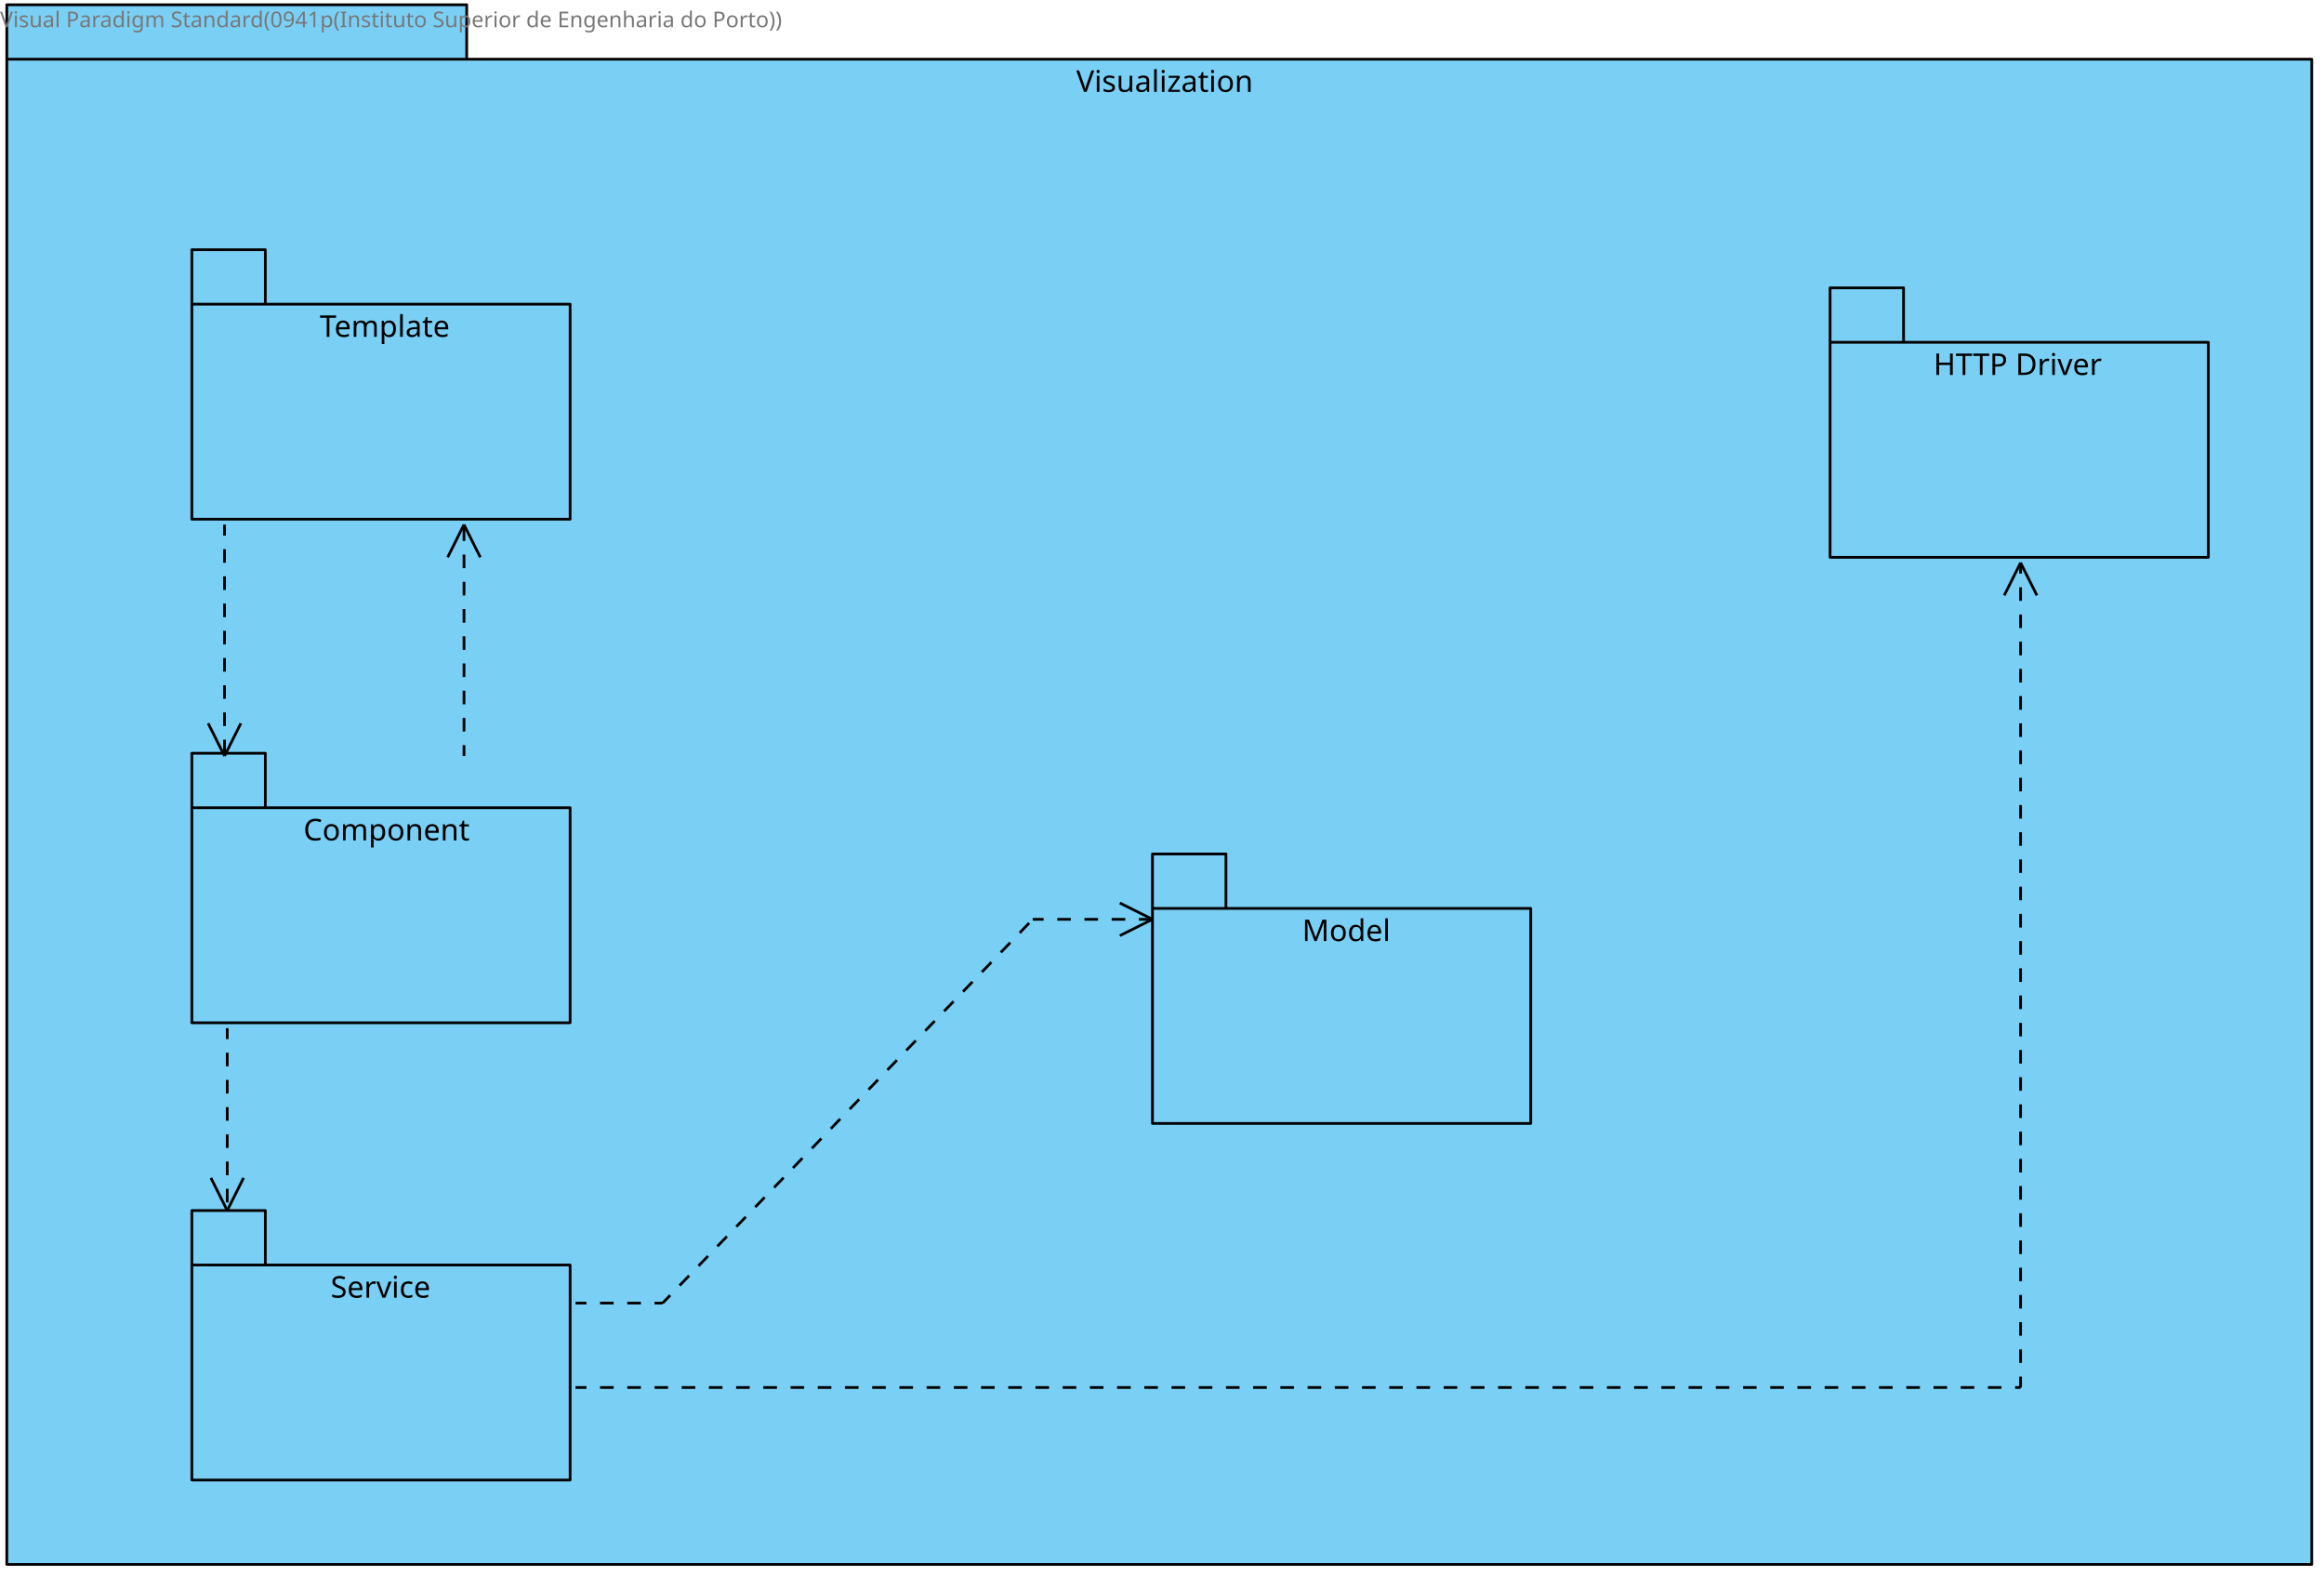
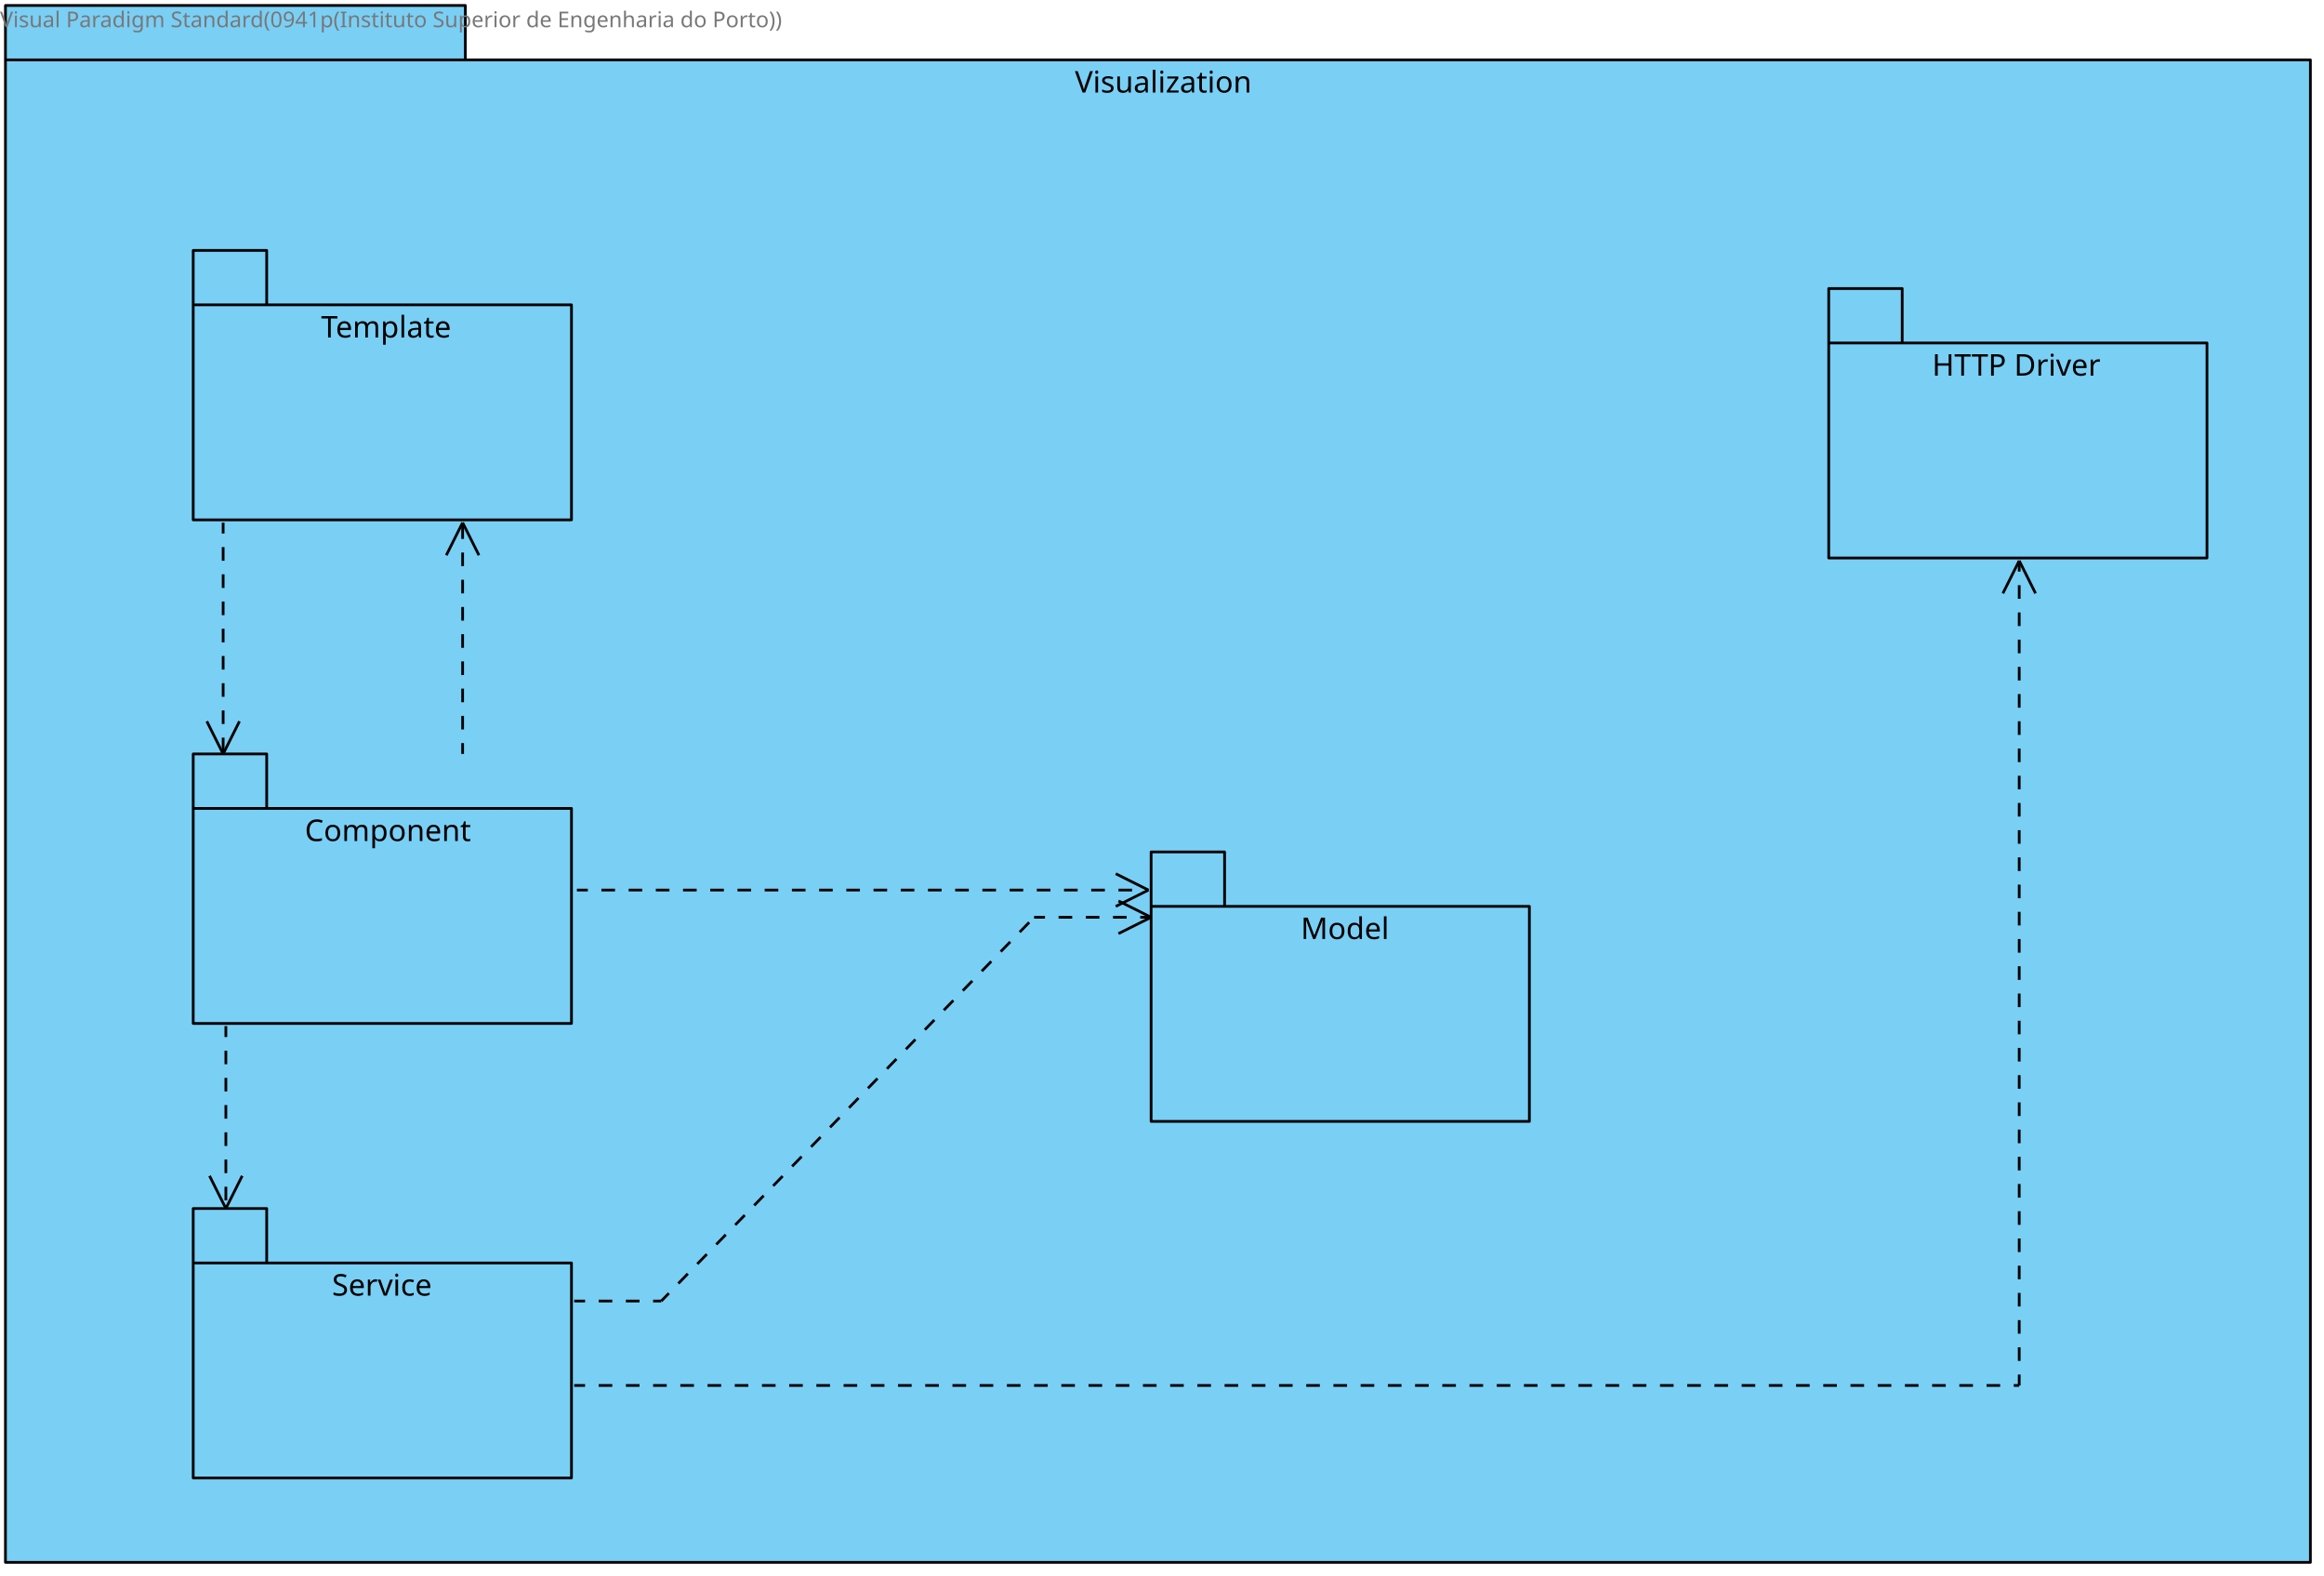
<svg xmlns="http://www.w3.org/2000/svg" fill-opacity="0" color-rendering="auto" color-interpolation="auto" text-rendering="auto" stroke="rgb(0,0,0)" stroke-linecap="square" width="854" stroke-miterlimit="10" shape-rendering="auto" stroke-opacity="0" fill="rgb(0,0,0)" stroke-dasharray="none" font-weight="normal" stroke-width="1" height="579" font-family="'Dialog'" font-style="normal" stroke-linejoin="miter" font-size="12px" stroke-dashoffset="0" image-rendering="auto">
  <defs id="genericDefs" />
  <g>
    <defs id="defs1">
      <clipPath clipPathUnits="userSpaceOnUse" id="clipPath1">
-         <path d="M-7 -7 L859 -7 L859 585 L-7 585 L-7 -7 Z" />
+         <path d="M-7 -7 L859 -7 L859 584 L-7 584 L-7 -7 Z" />
      </clipPath>
      <clipPath clipPathUnits="userSpaceOnUse" id="clipPath2">
-         <path d="M0 0 L0 554 L848 554 L848 0 Z" />
+         <path d="M0 0 L0 553 L848 553 L848 0 Z" />
      </clipPath>
      <clipPath clipPathUnits="userSpaceOnUse" id="clipPath3">
        <path d="M-7 -7 L151 -7 L151 111 L-7 111 L-7 -7 Z" />
      </clipPath>
      <clipPath clipPathUnits="userSpaceOnUse" id="clipPath4">
        <path d="M0 0 L0 80 L140 80 L140 0 Z" />
      </clipPath>
      <clipPath clipPathUnits="userSpaceOnUse" id="clipPath5">
        <path d="M0 0 L129 0 L129 214 L0 214 L0 0 Z" />
      </clipPath>
      <clipPath clipPathUnits="userSpaceOnUse" id="clipPath6">
        <path d="M0 0 L0 214 L129 214 L129 0 Z" />
      </clipPath>
      <clipPath clipPathUnits="userSpaceOnUse" id="clipPath7">
        <path d="M0 0 L129 0 L129 196 L0 196 L0 0 Z" />
      </clipPath>
      <clipPath clipPathUnits="userSpaceOnUse" id="clipPath8">
        <path d="M0 0 L0 196 L129 196 L129 0 Z" />
      </clipPath>
      <clipPath clipPathUnits="userSpaceOnUse" id="clipPath9">
-         <path d="M0 0 L342 0 L342 270 L0 270 L0 0 Z" />
+         <path d="M0 0 L341 0 L341 270 L0 270 L0 0 Z" />
      </clipPath>
      <clipPath clipPathUnits="userSpaceOnUse" id="clipPath10">
-         <path d="M0 0 L0 270 L342 270 L342 0 Z" />
+         <path d="M0 0 L0 270 L341 270 L341 0 Z" />
      </clipPath>
      <clipPath clipPathUnits="userSpaceOnUse" id="clipPath11">
-         <path d="M0 0 L660 0 L660 433 L0 433 L0 0 Z" />
+         <path d="M0 0 L660 0 L660 432 L0 432 L0 0 Z" />
      </clipPath>
      <clipPath clipPathUnits="userSpaceOnUse" id="clipPath12">
-         <path d="M0 0 L0 433 L660 433 L660 0 Z" />
+         <path d="M0 0 L0 432 L660 432 L660 0 Z" />
+       </clipPath>
+       <clipPath clipPathUnits="userSpaceOnUse" id="clipPath13">
+         <path d="M0 0 L314 0 L314 104 L0 104 L0 0 Z" />
+       </clipPath>
+       <clipPath clipPathUnits="userSpaceOnUse" id="clipPath14">
+         <path d="M0 0 L0 104 L314 104 L314 0 Z" />
      </clipPath>
    </defs>
    <g fill="white" text-rendering="geometricPrecision" fill-opacity="1" stroke-opacity="1" stroke="white">
      <rect x="0" width="854" height="579" y="0" stroke="none" />
    </g>
-     <g font-size="11px" transform="translate(2.5,1.75)" fill-opacity="1" fill="rgb(122,207,245)" text-rendering="geometricPrecision" image-rendering="optimizeQuality" font-family="sans-serif" stroke="rgb(122,207,245)" stroke-opacity="1">
+     <g font-size="11px" transform="translate(2,2)" fill-opacity="1" fill="rgb(122,207,245)" text-rendering="geometricPrecision" image-rendering="optimizeQuality" font-family="sans-serif" stroke="rgb(122,207,245)" stroke-opacity="1">
      <rect x="0" width="169" height="20" y="0" clip-path="url(#clipPath1)" stroke="none" />
-       <rect x="0" width="847" height="553" y="20" clip-path="url(#clipPath1)" stroke="none" />
+       <rect x="0" width="847" height="552" y="20" clip-path="url(#clipPath1)" stroke="none" />
    </g>
-     <g stroke-linecap="butt" font-size="11px" transform="translate(2.5,1.75)" fill-opacity="1" fill="black" text-rendering="geometricPrecision" image-rendering="optimizeQuality" font-family="sans-serif" stroke-linejoin="round" stroke="black" stroke-opacity="1" stroke-miterlimit="0">
-       <path fill="none" d="M0 20 L847 20 L847 573 L0 573 L0 0 L169 0 L169 20" clip-path="url(#clipPath1)" />
+     <g stroke-linecap="butt" font-size="11px" transform="translate(2,2)" fill-opacity="1" fill="black" text-rendering="geometricPrecision" image-rendering="optimizeQuality" font-family="sans-serif" stroke-linejoin="round" stroke="black" stroke-opacity="1" stroke-miterlimit="0">
+       <path fill="none" d="M0 20 L847 20 L847 572 L0 572 L0 0 L169 0 L169 20" clip-path="url(#clipPath1)" />
    </g>
-     <g font-size="11px" transform="translate(2.5,21.75)" fill-opacity="1" fill="black" text-rendering="geometricPrecision" image-rendering="optimizeQuality" font-family="sans-serif" stroke="black" stroke-opacity="1">
+     <g font-size="11px" transform="translate(2,22)" fill-opacity="1" fill="black" text-rendering="geometricPrecision" image-rendering="optimizeQuality" font-family="sans-serif" stroke="black" stroke-opacity="1">
      <text x="393" xml:space="preserve" y="12" clip-path="url(#clipPath2)" stroke="none">Visualization</text>
    </g>
-     <g font-size="11px" transform="translate(70.5,91.75)" fill-opacity="1" fill="rgb(122,207,245)" text-rendering="geometricPrecision" image-rendering="optimizeQuality" font-family="sans-serif" stroke="rgb(122,207,245)" stroke-opacity="1">
+     <g font-size="11px" transform="translate(71,92)" fill-opacity="1" fill="rgb(122,207,245)" text-rendering="geometricPrecision" image-rendering="optimizeQuality" font-family="sans-serif" stroke="rgb(122,207,245)" stroke-opacity="1">
      <rect x="0" width="27" height="20" y="0" clip-path="url(#clipPath3)" stroke="none" />
      <rect x="0" width="139" height="79" y="20" clip-path="url(#clipPath3)" stroke="none" />
    </g>
-     <g stroke-linecap="butt" font-size="11px" transform="translate(70.5,91.75)" fill-opacity="1" fill="black" text-rendering="geometricPrecision" image-rendering="optimizeQuality" font-family="sans-serif" stroke-linejoin="round" stroke="black" stroke-opacity="1" stroke-miterlimit="0">
+     <g stroke-linecap="butt" font-size="11px" transform="translate(71,92)" fill-opacity="1" fill="black" text-rendering="geometricPrecision" image-rendering="optimizeQuality" font-family="sans-serif" stroke-linejoin="round" stroke="black" stroke-opacity="1" stroke-miterlimit="0">
      <path fill="none" d="M0 20 L139 20 L139 99 L0 99 L0 0 L27 0 L27 20" clip-path="url(#clipPath3)" />
    </g>
-     <g font-size="11px" transform="translate(70.5,111.75)" fill-opacity="1" fill="black" text-rendering="geometricPrecision" image-rendering="optimizeQuality" font-family="sans-serif" stroke="black" stroke-opacity="1">
+     <g font-size="11px" transform="translate(71,112)" fill-opacity="1" fill="black" text-rendering="geometricPrecision" image-rendering="optimizeQuality" font-family="sans-serif" stroke="black" stroke-opacity="1">
      <text x="47" xml:space="preserve" y="12" clip-path="url(#clipPath4)" stroke="none">Template</text>
    </g>
-     <g font-size="11px" transform="translate(70.5,276.75)" fill-opacity="1" fill="rgb(122,207,245)" text-rendering="geometricPrecision" image-rendering="optimizeQuality" font-family="sans-serif" stroke="rgb(122,207,245)" stroke-opacity="1">
+     <g font-size="11px" transform="translate(71,277)" fill-opacity="1" fill="rgb(122,207,245)" text-rendering="geometricPrecision" image-rendering="optimizeQuality" font-family="sans-serif" stroke="rgb(122,207,245)" stroke-opacity="1">
      <rect x="0" width="27" height="20" y="0" clip-path="url(#clipPath3)" stroke="none" />
      <rect x="0" width="139" height="79" y="20" clip-path="url(#clipPath3)" stroke="none" />
    </g>
-     <g stroke-linecap="butt" font-size="11px" transform="translate(70.5,276.75)" fill-opacity="1" fill="black" text-rendering="geometricPrecision" image-rendering="optimizeQuality" font-family="sans-serif" stroke-linejoin="round" stroke="black" stroke-opacity="1" stroke-miterlimit="0">
+     <g stroke-linecap="butt" font-size="11px" transform="translate(71,277)" fill-opacity="1" fill="black" text-rendering="geometricPrecision" image-rendering="optimizeQuality" font-family="sans-serif" stroke-linejoin="round" stroke="black" stroke-opacity="1" stroke-miterlimit="0">
      <path fill="none" d="M0 20 L139 20 L139 99 L0 99 L0 0 L27 0 L27 20" clip-path="url(#clipPath3)" />
    </g>
-     <g font-size="11px" transform="translate(70.5,296.75)" fill-opacity="1" fill="black" text-rendering="geometricPrecision" image-rendering="optimizeQuality" font-family="sans-serif" stroke="black" stroke-opacity="1">
+     <g font-size="11px" transform="translate(71,297)" fill-opacity="1" fill="black" text-rendering="geometricPrecision" image-rendering="optimizeQuality" font-family="sans-serif" stroke="black" stroke-opacity="1">
      <text x="41" xml:space="preserve" y="12" clip-path="url(#clipPath4)" stroke="none">Component</text>
    </g>
-     <g font-size="11px" transform="translate(70.5,444.75)" fill-opacity="1" fill="rgb(122,207,245)" text-rendering="geometricPrecision" image-rendering="optimizeQuality" font-family="sans-serif" stroke="rgb(122,207,245)" stroke-opacity="1">
+     <g font-size="11px" transform="translate(71,444)" fill-opacity="1" fill="rgb(122,207,245)" text-rendering="geometricPrecision" image-rendering="optimizeQuality" font-family="sans-serif" stroke="rgb(122,207,245)" stroke-opacity="1">
      <rect x="0" width="27" height="20" y="0" clip-path="url(#clipPath3)" stroke="none" />
      <rect x="0" width="139" height="79" y="20" clip-path="url(#clipPath3)" stroke="none" />
    </g>
-     <g stroke-linecap="butt" font-size="11px" transform="translate(70.5,444.75)" fill-opacity="1" fill="black" text-rendering="geometricPrecision" image-rendering="optimizeQuality" font-family="sans-serif" stroke-linejoin="round" stroke="black" stroke-opacity="1" stroke-miterlimit="0">
+     <g stroke-linecap="butt" font-size="11px" transform="translate(71,444)" fill-opacity="1" fill="black" text-rendering="geometricPrecision" image-rendering="optimizeQuality" font-family="sans-serif" stroke-linejoin="round" stroke="black" stroke-opacity="1" stroke-miterlimit="0">
      <path fill="none" d="M0 20 L139 20 L139 99 L0 99 L0 0 L27 0 L27 20" clip-path="url(#clipPath3)" />
    </g>
-     <g font-size="11px" transform="translate(70.5,464.75)" fill-opacity="1" fill="black" text-rendering="geometricPrecision" image-rendering="optimizeQuality" font-family="sans-serif" stroke="black" stroke-opacity="1">
+     <g font-size="11px" transform="translate(71,464)" fill-opacity="1" fill="black" text-rendering="geometricPrecision" image-rendering="optimizeQuality" font-family="sans-serif" stroke="black" stroke-opacity="1">
      <text x="51" xml:space="preserve" y="12" clip-path="url(#clipPath4)" stroke="none">Service</text>
    </g>
-     <g font-size="11px" transform="translate(423.5,313.75)" fill-opacity="1" fill="rgb(122,207,245)" text-rendering="geometricPrecision" image-rendering="optimizeQuality" font-family="sans-serif" stroke="rgb(122,207,245)" stroke-opacity="1">
+     <g font-size="11px" transform="translate(423,313)" fill-opacity="1" fill="rgb(122,207,245)" text-rendering="geometricPrecision" image-rendering="optimizeQuality" font-family="sans-serif" stroke="rgb(122,207,245)" stroke-opacity="1">
      <rect x="0" width="27" height="20" y="0" clip-path="url(#clipPath3)" stroke="none" />
      <rect x="0" width="139" height="79" y="20" clip-path="url(#clipPath3)" stroke="none" />
    </g>
-     <g stroke-linecap="butt" font-size="11px" transform="translate(423.5,313.75)" fill-opacity="1" fill="black" text-rendering="geometricPrecision" image-rendering="optimizeQuality" font-family="sans-serif" stroke-linejoin="round" stroke="black" stroke-opacity="1" stroke-miterlimit="0">
+     <g stroke-linecap="butt" font-size="11px" transform="translate(423,313)" fill-opacity="1" fill="black" text-rendering="geometricPrecision" image-rendering="optimizeQuality" font-family="sans-serif" stroke-linejoin="round" stroke="black" stroke-opacity="1" stroke-miterlimit="0">
      <path fill="none" d="M0 20 L139 20 L139 99 L0 99 L0 0 L27 0 L27 20" clip-path="url(#clipPath3)" />
    </g>
-     <g font-size="11px" transform="translate(423.5,333.75)" fill-opacity="1" fill="black" text-rendering="geometricPrecision" image-rendering="optimizeQuality" font-family="sans-serif" stroke="black" stroke-opacity="1">
+     <g font-size="11px" transform="translate(423,333)" fill-opacity="1" fill="black" text-rendering="geometricPrecision" image-rendering="optimizeQuality" font-family="sans-serif" stroke="black" stroke-opacity="1">
      <text x="55" xml:space="preserve" y="12" clip-path="url(#clipPath4)" stroke="none">Model</text>
    </g>
-     <g font-size="11px" transform="translate(672.5,105.75)" fill-opacity="1" fill="rgb(122,207,245)" text-rendering="geometricPrecision" image-rendering="optimizeQuality" font-family="sans-serif" stroke="rgb(122,207,245)" stroke-opacity="1">
+     <g font-size="11px" transform="translate(672,106)" fill-opacity="1" fill="rgb(122,207,245)" text-rendering="geometricPrecision" image-rendering="optimizeQuality" font-family="sans-serif" stroke="rgb(122,207,245)" stroke-opacity="1">
      <rect x="0" width="27" height="20" y="0" clip-path="url(#clipPath3)" stroke="none" />
      <rect x="0" width="139" height="79" y="20" clip-path="url(#clipPath3)" stroke="none" />
    </g>
-     <g stroke-linecap="butt" font-size="11px" transform="translate(672.5,105.75)" fill-opacity="1" fill="black" text-rendering="geometricPrecision" image-rendering="optimizeQuality" font-family="sans-serif" stroke-linejoin="round" stroke="black" stroke-opacity="1" stroke-miterlimit="0">
+     <g stroke-linecap="butt" font-size="11px" transform="translate(672,106)" fill-opacity="1" fill="black" text-rendering="geometricPrecision" image-rendering="optimizeQuality" font-family="sans-serif" stroke-linejoin="round" stroke="black" stroke-opacity="1" stroke-miterlimit="0">
      <path fill="none" d="M0 20 L139 20 L139 99 L0 99 L0 0 L27 0 L27 20" clip-path="url(#clipPath3)" />
    </g>
-     <g font-size="11px" transform="translate(672.5,125.75)" fill-opacity="1" fill="black" text-rendering="geometricPrecision" image-rendering="optimizeQuality" font-family="sans-serif" stroke="black" stroke-opacity="1">
+     <g font-size="11px" transform="translate(672,126)" fill-opacity="1" fill="black" text-rendering="geometricPrecision" image-rendering="optimizeQuality" font-family="sans-serif" stroke="black" stroke-opacity="1">
      <text x="38" xml:space="preserve" y="12" clip-path="url(#clipPath4)" stroke="none">HTTP Driver</text>
    </g>
-     <g fill-opacity="1" text-rendering="geometricPrecision" stroke="black" stroke-linecap="butt" transform="translate(19.5,129.75)" stroke-opacity="1" fill="black" stroke-dasharray="5" font-family="sans-serif" stroke-linejoin="round" font-size="11px" stroke-dashoffset="1" image-rendering="optimizeQuality">
-       <line y2="148" fill="none" x1="63" clip-path="url(#clipPath6)" x2="63" y1="63" />
-       <line clip-path="url(#clipPath6)" stroke-dashoffset="0" fill="none" x1="63" x2="69" y1="148" y2="136" stroke-dasharray="none" />
-       <line clip-path="url(#clipPath6)" stroke-dashoffset="0" fill="none" x1="63" x2="57" y1="148" y2="136" stroke-dasharray="none" />
+     <g fill-opacity="1" text-rendering="geometricPrecision" stroke="black" stroke-linecap="butt" transform="translate(20,129)" stroke-opacity="1" fill="black" stroke-dasharray="5" font-family="sans-serif" stroke-linejoin="round" font-size="11px" stroke-dashoffset="1" image-rendering="optimizeQuality">
+       <line y2="148" fill="none" x1="62" clip-path="url(#clipPath6)" x2="62" y1="63" />
+       <line clip-path="url(#clipPath6)" stroke-dashoffset="0" fill="none" x1="62" x2="68" y1="148" y2="136" stroke-dasharray="none" />
+       <line clip-path="url(#clipPath6)" stroke-dashoffset="0" fill="none" x1="62" x2="56" y1="148" y2="136" stroke-dasharray="none" />
    </g>
-     <g fill-opacity="1" text-rendering="geometricPrecision" stroke="black" stroke-linecap="butt" transform="translate(107.5,129.75)" stroke-opacity="1" fill="black" stroke-dasharray="5" font-family="sans-serif" stroke-linejoin="round" font-size="11px" stroke-dashoffset="1" image-rendering="optimizeQuality">
+     <g fill-opacity="1" text-rendering="geometricPrecision" stroke="black" stroke-linecap="butt" transform="translate(107,129)" stroke-opacity="1" fill="black" stroke-dasharray="5" font-family="sans-serif" stroke-linejoin="round" font-size="11px" stroke-dashoffset="1" image-rendering="optimizeQuality">
      <line y2="63" fill="none" x1="63" clip-path="url(#clipPath6)" x2="63" y1="148" />
      <line clip-path="url(#clipPath6)" stroke-dashoffset="0" fill="none" x1="63" x2="57" y1="63" y2="75" stroke-dasharray="none" />
      <line clip-path="url(#clipPath6)" stroke-dashoffset="0" fill="none" x1="63" x2="69" y1="63" y2="75" stroke-dasharray="none" />
    </g>
-     <g fill-opacity="1" text-rendering="geometricPrecision" stroke="black" stroke-linecap="butt" transform="translate(20.5,314.75)" stroke-opacity="1" fill="black" stroke-dasharray="5" font-family="sans-serif" stroke-linejoin="round" font-size="11px" stroke-dashoffset="1" image-rendering="optimizeQuality">
-       <line y2="130" fill="none" x1="63" clip-path="url(#clipPath8)" x2="63" y1="63" />
-       <line clip-path="url(#clipPath8)" stroke-dashoffset="0" fill="none" x1="63" x2="69" y1="130" y2="118" stroke-dasharray="none" />
-       <line clip-path="url(#clipPath8)" stroke-dashoffset="0" fill="none" x1="63" x2="57" y1="130" y2="118" stroke-dasharray="none" />
+     <g fill-opacity="1" text-rendering="geometricPrecision" stroke="black" stroke-linecap="butt" transform="translate(21,314)" stroke-opacity="1" fill="black" stroke-dasharray="5" font-family="sans-serif" stroke-linejoin="round" font-size="11px" stroke-dashoffset="1" image-rendering="optimizeQuality">
+       <line y2="130" fill="none" x1="62" clip-path="url(#clipPath8)" x2="62" y1="63" />
+       <line clip-path="url(#clipPath8)" stroke-dashoffset="0" fill="none" x1="62" x2="68" y1="130" y2="118" stroke-dasharray="none" />
+       <line clip-path="url(#clipPath8)" stroke-dashoffset="0" fill="none" x1="62" x2="56" y1="130" y2="118" stroke-dasharray="none" />
    </g>
-     <g fill-opacity="1" text-rendering="geometricPrecision" stroke="black" stroke-linecap="butt" transform="translate(148.5,274.75)" stroke-opacity="1" fill="black" stroke-dasharray="5" font-family="sans-serif" stroke-linejoin="round" font-size="11px" stroke-dashoffset="1" image-rendering="optimizeQuality">
+     <g fill-opacity="1" text-rendering="geometricPrecision" stroke="black" stroke-linecap="butt" transform="translate(148,274)" stroke-opacity="1" fill="black" stroke-dasharray="5" font-family="sans-serif" stroke-linejoin="round" font-size="11px" stroke-dashoffset="1" image-rendering="optimizeQuality">
      <line y2="204" fill="none" x1="63" clip-path="url(#clipPath10)" x2="95" y1="204" />
-       <line y2="63" fill="none" x1="95" clip-path="url(#clipPath10)" x2="231" y1="204" />
-       <line y2="63" fill="none" x1="231" clip-path="url(#clipPath10)" x2="275" y1="63" />
+       <line y2="63" fill="none" x1="95" clip-path="url(#clipPath10)" x2="232" y1="204" />
+       <line y2="63" fill="none" x1="232" clip-path="url(#clipPath10)" x2="275" y1="63" />
      <line clip-path="url(#clipPath10)" stroke-dashoffset="0" fill="none" x1="275" x2="263" y1="63" y2="57" stroke-dasharray="none" />
      <line clip-path="url(#clipPath10)" stroke-dashoffset="0" fill="none" x1="275" x2="263" y1="63" y2="69" stroke-dasharray="none" />
    </g>
-     <g fill-opacity="1" text-rendering="geometricPrecision" stroke="black" stroke-linecap="butt" transform="translate(148.5,143.75)" stroke-opacity="1" fill="black" stroke-dasharray="5" font-family="sans-serif" stroke-linejoin="round" font-size="11px" stroke-dashoffset="1" image-rendering="optimizeQuality">
+     <g fill-opacity="1" text-rendering="geometricPrecision" stroke="black" stroke-linecap="butt" transform="translate(148,143)" stroke-opacity="1" fill="black" stroke-dasharray="5" font-family="sans-serif" stroke-linejoin="round" font-size="11px" stroke-dashoffset="1" image-rendering="optimizeQuality">
      <line y2="366" fill="none" x1="63" clip-path="url(#clipPath12)" x2="594" y1="366" />
      <line y2="63" fill="none" x1="594" clip-path="url(#clipPath12)" x2="594" y1="366" />
      <line clip-path="url(#clipPath12)" stroke-dashoffset="0" fill="none" x1="594" x2="588" y1="63" y2="75" stroke-dasharray="none" />
      <line clip-path="url(#clipPath12)" stroke-dashoffset="0" fill="none" x1="594" x2="600" y1="63" y2="75" stroke-dasharray="none" />
+     </g>
+     <g fill-opacity="1" text-rendering="geometricPrecision" stroke="black" stroke-linecap="butt" transform="translate(162,277)" stroke-opacity="1" fill="black" stroke-dasharray="5" font-family="sans-serif" stroke-linejoin="round" font-size="11px" stroke-dashoffset="1" image-rendering="optimizeQuality">
+       <line y2="50" fill="none" x1="50" clip-path="url(#clipPath14)" x2="260" y1="50" />
+       <line clip-path="url(#clipPath14)" stroke-dashoffset="0" fill="none" x1="260" x2="248" y1="50" y2="44" stroke-dasharray="none" />
+       <line clip-path="url(#clipPath14)" stroke-dashoffset="0" fill="none" x1="260" x2="248" y1="50" y2="56" stroke-dasharray="none" />
    </g>
    <g font-size="8px" fill-opacity="1" fill="rgb(120,120,120)" text-rendering="geometricPrecision" image-rendering="optimizeQuality" stroke="rgb(120,120,120)" stroke-opacity="1">
      <text x="0" xml:space="preserve" y="10" stroke="none">Visual Paradigm Standard(0941p(Instituto Superior de Engenharia do Porto))</text>
    </g>
  </g>
</svg>
